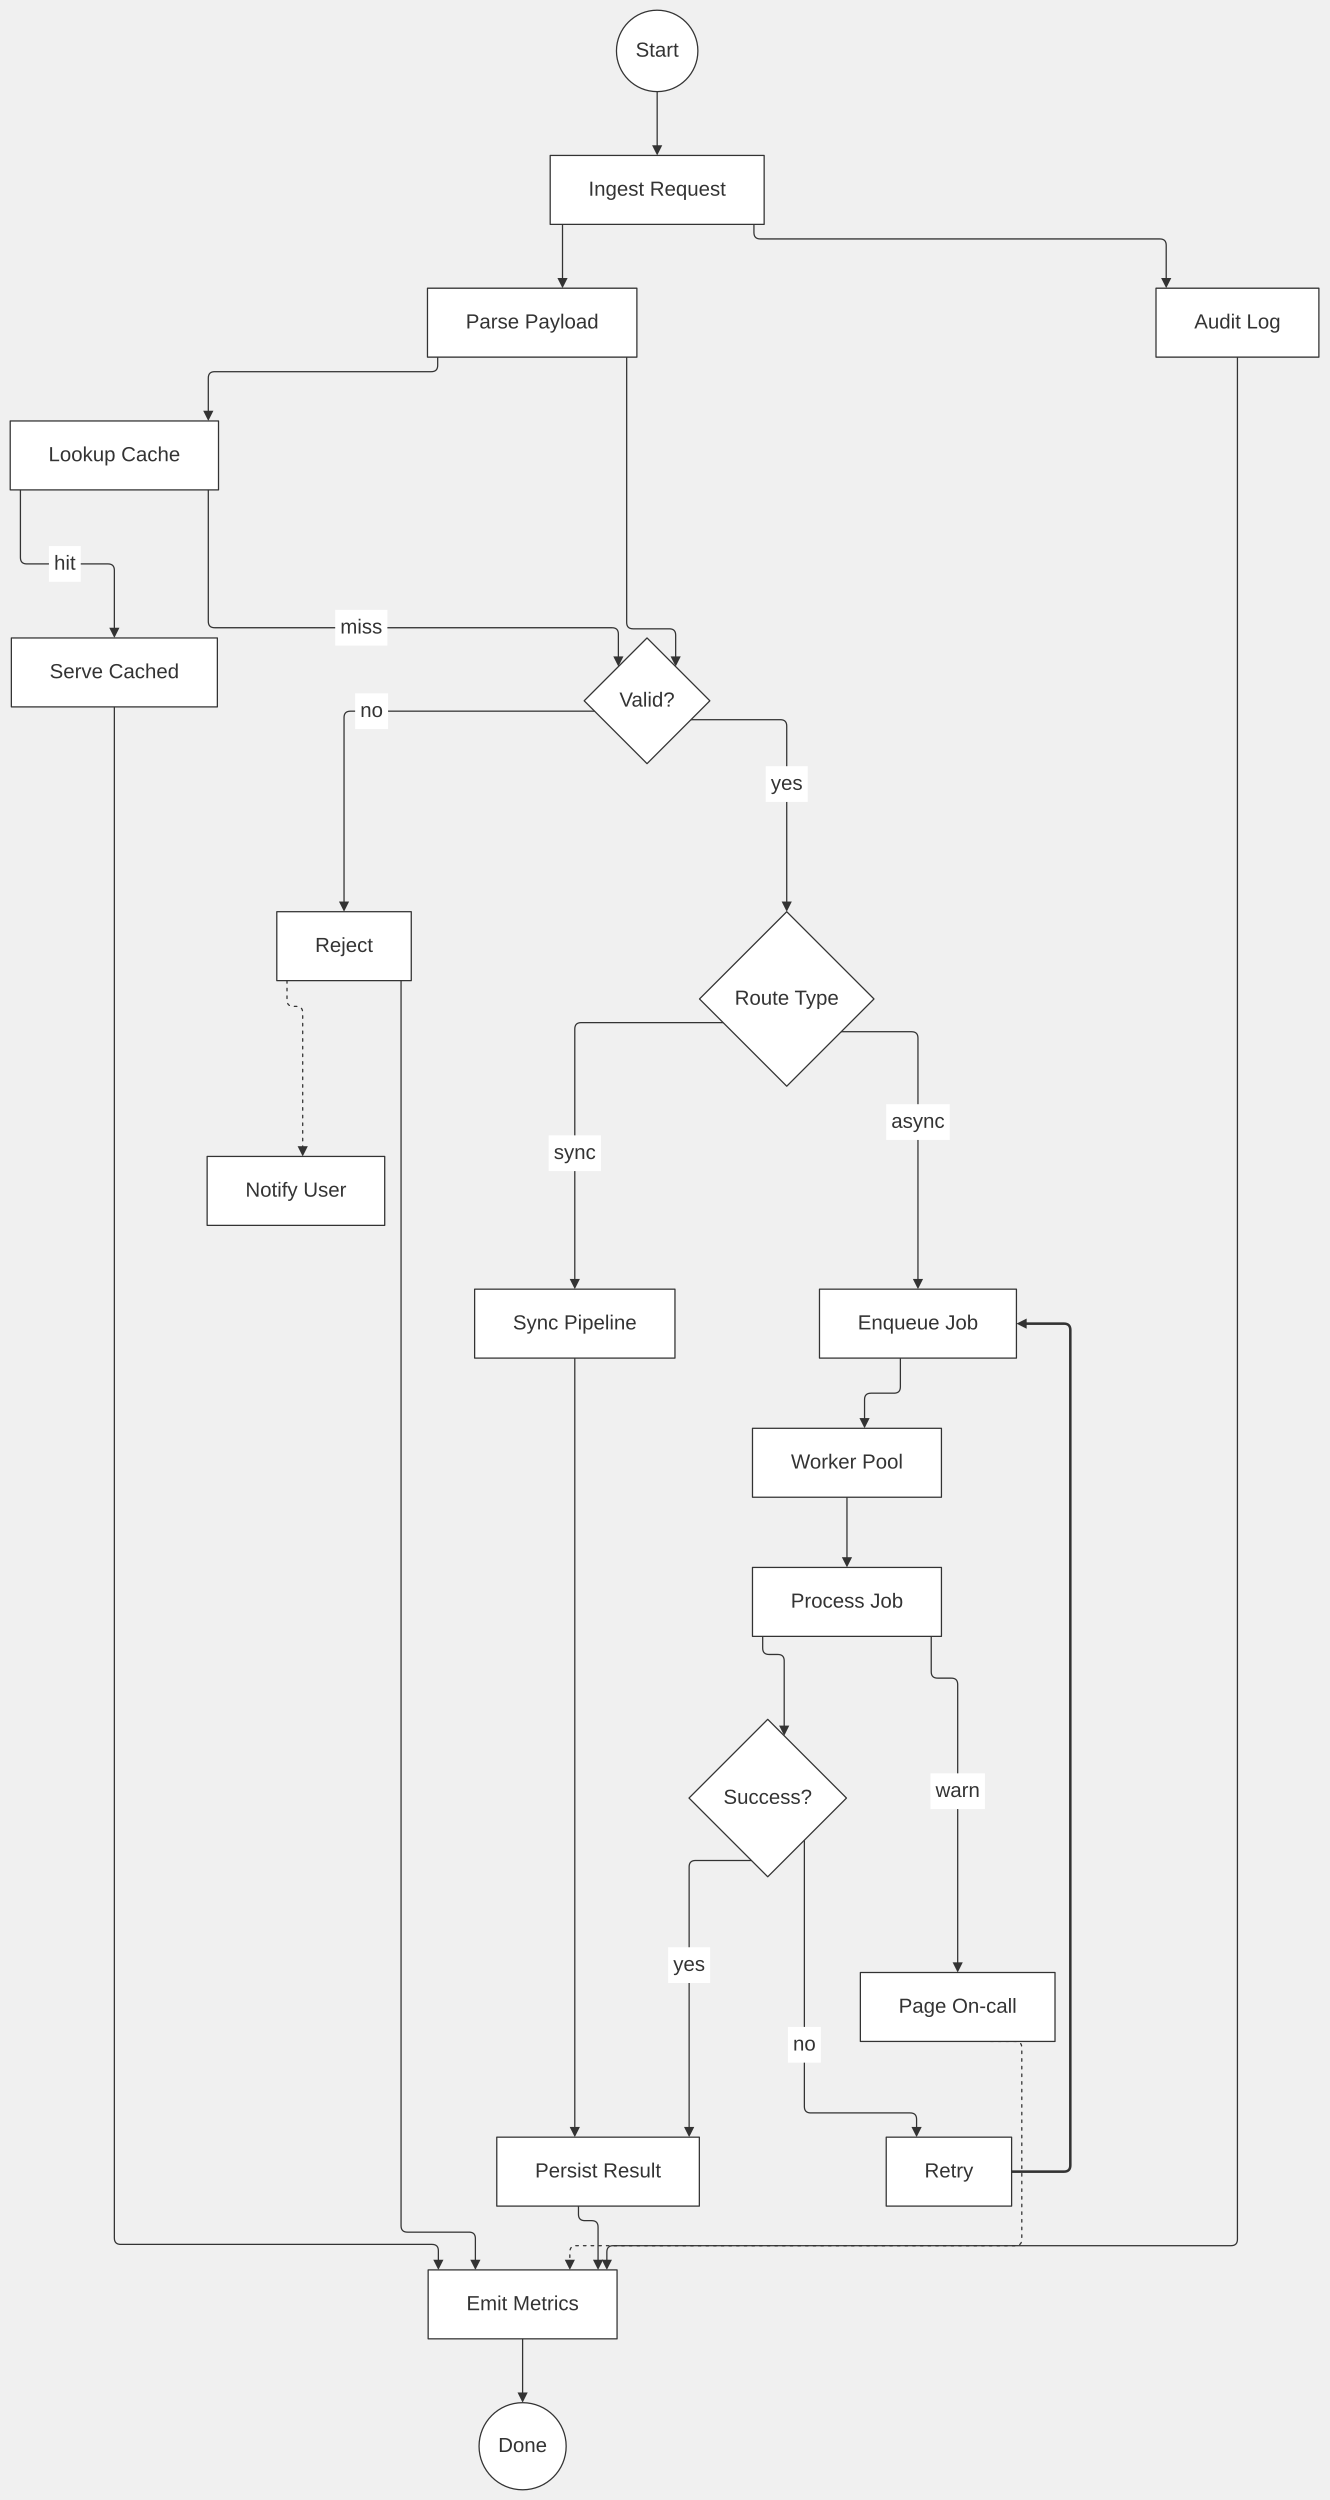
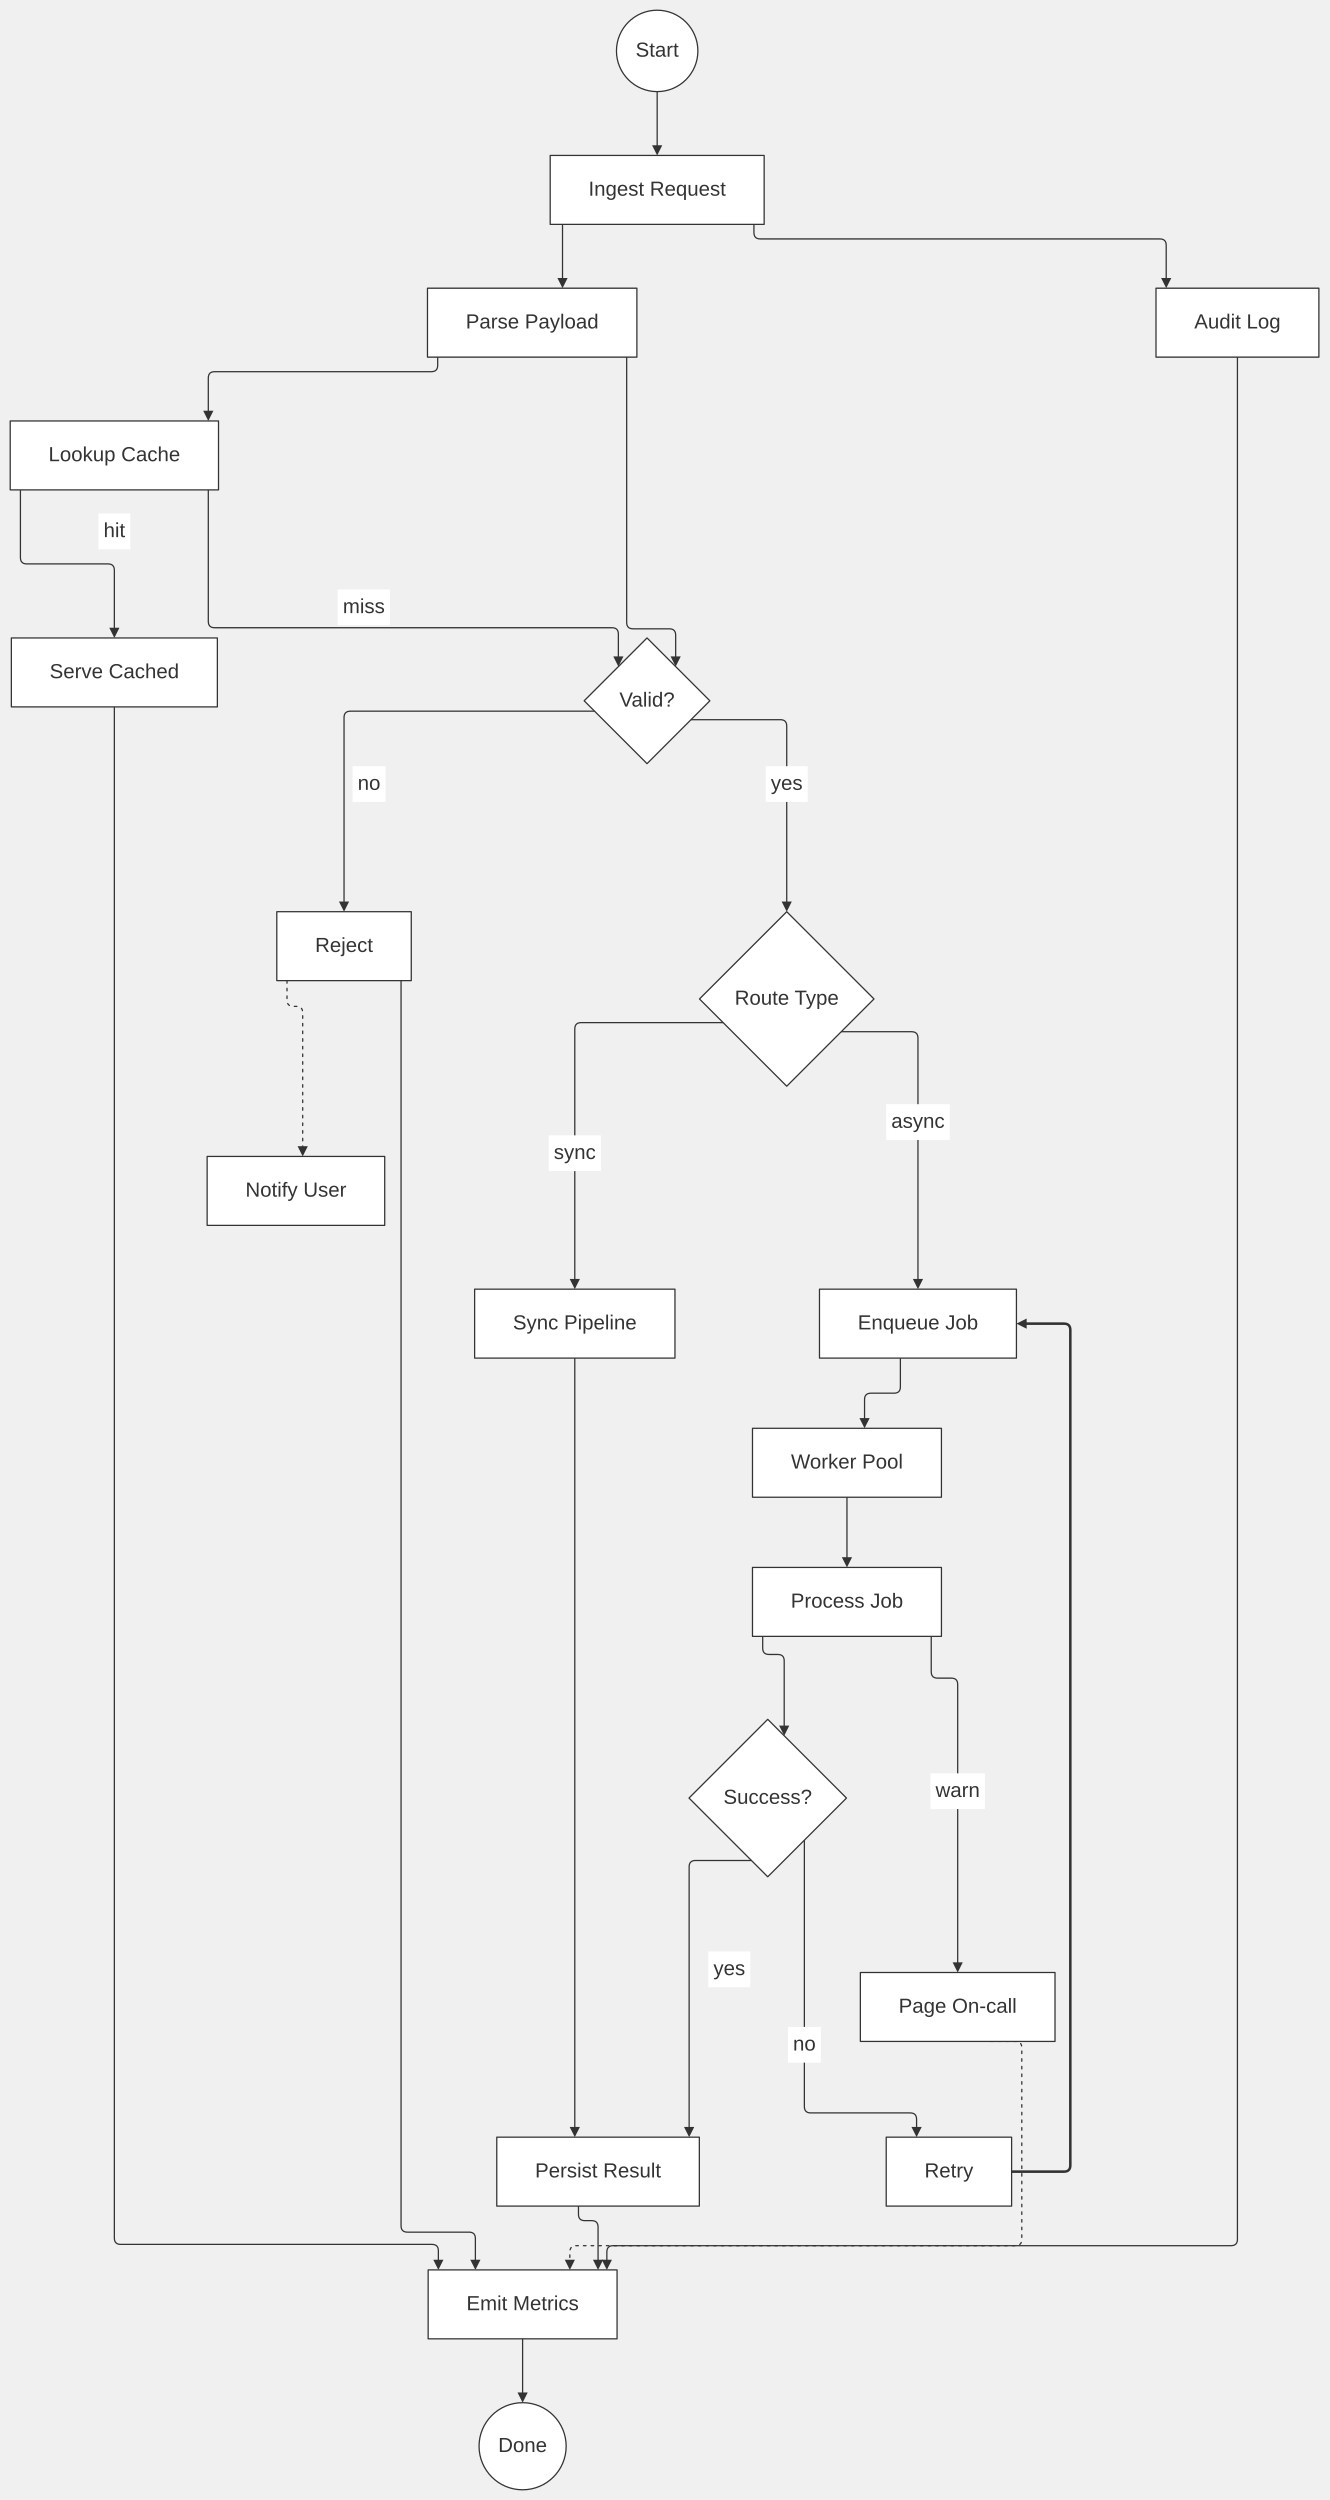
<svg xmlns="http://www.w3.org/2000/svg" width="100%" viewBox="0 0 1041.26 1958.59" style="max-width: 1041.26px; background-color: transparent;" font-family="&quot;trebuchet ms&quot;, verdana, arial, sans-serif" font-size="16.00">
  <defs>
    <marker id="arrowhead" viewBox="0 0 10.00 10.00" refX="5.00" refY="5.00" markerWidth="8.00" markerHeight="8.00" orient="auto-start-reverse" markerUnits="userSpaceOnUse">
      <path d="M 0 0 L 10.00 5.00 L 0 10.00 z" fill="#333" />
    </marker>
  </defs>
  <g transform="translate(0.00,0.00)">
    <g class="edgePaths">
      <path d="M514.85,71.79 L514.85,117.79" stroke="#333" stroke-width="1.00" fill="none" stroke-linecap="round" stroke-linejoin="round" marker-end="url(#arrowhead)" />
      <path d="M440.69,175.79 L440.69,221.79" stroke="#333" stroke-width="1.00" fill="none" stroke-linecap="round" stroke-linejoin="round" marker-end="url(#arrowhead)" />
      <path d="M490.96,279.79 L490.96,487.63 Q490.96,492.63 495.96,492.63 L524.34,492.63 Q529.34,492.63 529.34,497.63 L529.34,518.23" stroke="#333" stroke-width="1.00" fill="none" stroke-linecap="round" stroke-linejoin="round" marker-end="url(#arrowhead)" />
      <path d="M465.80,557.17 L274.53,557.17 Q269.53,557.17 269.53,562.17 L269.53,710.27" stroke="#333" stroke-width="1.00" fill="none" stroke-linecap="round" stroke-linejoin="round" marker-end="url(#arrowhead)" />
      <path d="M224.85,768.27 L224.85,783.44 Q224.85,788.44 229.85,788.44 L232.15,788.44 Q237.15,788.44 237.15,793.44 L237.15,901.98" stroke="#333" stroke-width="1.00" fill="none" stroke-linecap="round" stroke-linejoin="round" stroke-dasharray="2.00,4.00" marker-end="url(#arrowhead)" />
      <path d="M314.20,768.27 L314.20,1743.74 Q314.20,1748.74 319.20,1748.74 L367.43,1748.74 Q372.43,1748.74 372.43,1753.74 L372.43,1774.34" stroke="#333" stroke-width="1.00" fill="none" stroke-linecap="round" stroke-linejoin="round" marker-end="url(#arrowhead)" />
      <path d="M541.33,563.83 L611.35,563.83 Q616.35,563.83 616.35,568.83 L616.35,710.27" stroke="#333" stroke-width="1.00" fill="none" stroke-linecap="round" stroke-linejoin="round" marker-end="url(#arrowhead)" />
      <path d="M566.54,801.16 L455.31,801.16 Q450.31,801.16 450.31,806.16 L450.31,1005.98" stroke="#333" stroke-width="1.00" fill="none" stroke-linecap="round" stroke-linejoin="round" marker-end="url(#arrowhead)" />
      <path d="M659.04,808.29 L714.16,808.29 Q719.16,808.29 719.16,813.29 L719.16,1005.98" stroke="#333" stroke-width="1.00" fill="none" stroke-linecap="round" stroke-linejoin="round" marker-end="url(#arrowhead)" />
      <path d="M705.39,1063.98 L705.39,1086.48 Q705.39,1091.48 700.39,1091.48 L682.32,1091.48 Q677.32,1091.48 677.32,1096.48 L677.32,1114.98" stroke="#333" stroke-width="1.00" fill="none" stroke-linecap="round" stroke-linejoin="round" marker-end="url(#arrowhead)" />
      <path d="M663.54,1172.98 L663.54,1223.98" stroke="#333" stroke-width="1.00" fill="none" stroke-linecap="round" stroke-linejoin="round" marker-end="url(#arrowhead)" />
      <path d="M597.52,1281.98 L597.52,1291.17 Q597.52,1296.17 602.52,1296.17 L609.37,1296.17 Q614.37,1296.17 614.37,1301.17 L614.37,1355.88" stroke="#333" stroke-width="1.00" fill="none" stroke-linecap="round" stroke-linejoin="round" marker-end="url(#arrowhead)" />
      <path d="M630.17,1441.64 L630.17,1650.34 Q630.17,1655.34 635.17,1655.34 L713.08,1655.34 Q718.08,1655.34 718.08,1660.34 L718.08,1670.34" stroke="#333" stroke-width="1.00" fill="none" stroke-linecap="round" stroke-linejoin="round" marker-end="url(#arrowhead)" />
      <path d="M792.52,1701.34 L833.53,1701.34 Q838.53,1701.34 838.53,1696.34 L838.53,1041.98 Q838.53,1036.98 833.53,1036.98 L800.32,1036.98" stroke="#333" stroke-width="2.00" fill="none" stroke-linecap="round" stroke-linejoin="round" marker-end="url(#arrowhead)" />
      <path d="M588.71,1457.58 L544.89,1457.58 Q539.89,1457.58 539.89,1462.58 L539.89,1670.34" stroke="#333" stroke-width="1.00" fill="none" stroke-linecap="round" stroke-linejoin="round" marker-end="url(#arrowhead)" />
      <path d="M450.31,1063.98 L450.31,1670.34" stroke="#333" stroke-width="1.00" fill="none" stroke-linecap="round" stroke-linejoin="round" marker-end="url(#arrowhead)" />
      <path d="M453.19,1728.34 L453.19,1734.74 Q453.19,1739.74 458.19,1739.74 L463.54,1739.74 Q468.54,1739.74 468.54,1744.74 L468.54,1774.34" stroke="#333" stroke-width="1.00" fill="none" stroke-linecap="round" stroke-linejoin="round" marker-end="url(#arrowhead)" />
      <path d="M342.90,279.79 L342.90,286.19 Q342.90,291.19 337.90,291.19 L168.19,291.19 Q163.19,291.19 163.19,296.19 L163.19,325.79" stroke="#333" stroke-width="1.00" fill="none" stroke-linecap="round" stroke-linejoin="round" marker-end="url(#arrowhead)" />
      <path d="M16.00,383.79 L16.00,436.79 Q16.00,441.79 21.00,441.79 L84.59,441.79 Q89.59,441.79 89.59,446.79 L89.59,495.79" stroke="#333" stroke-width="1.00" fill="none" stroke-linecap="round" stroke-linejoin="round" marker-end="url(#arrowhead)" />
      <path d="M89.59,553.79 L89.59,1753.34 Q89.59,1758.34 94.59,1758.34 L338.43,1758.34 Q343.43,1758.34 343.43,1763.34 L343.43,1774.34" stroke="#333" stroke-width="1.00" fill="none" stroke-linecap="round" stroke-linejoin="round" marker-end="url(#arrowhead)" />
      <path d="M163.19,383.79 L163.19,486.79 Q163.19,491.79 168.19,491.79 L479.45,491.79 Q484.45,491.79 484.45,496.79 L484.45,518.23" stroke="#333" stroke-width="1.00" fill="none" stroke-linecap="round" stroke-linejoin="round" marker-end="url(#arrowhead)" />
      <path d="M590.66,175.79 L590.66,182.19 Q590.66,187.19 595.66,187.19 L908.65,187.19 Q913.65,187.19 913.65,192.19 L913.65,221.79" stroke="#333" stroke-width="1.00" fill="none" stroke-linecap="round" stroke-linejoin="round" marker-end="url(#arrowhead)" />
      <path d="M969.45,279.79 L969.45,1754.34 Q969.45,1759.34 964.45,1759.34 L480.43,1759.34 Q475.43,1759.34 475.43,1764.34 L475.43,1774.34" stroke="#333" stroke-width="1.00" fill="none" stroke-linecap="round" stroke-linejoin="round" marker-end="url(#arrowhead)" />
      <path d="M729.56,1281.98 L729.56,1309.71 Q729.56,1314.71 734.56,1314.71 L745.29,1314.71 Q750.29,1314.71 750.29,1319.71 L750.29,1541.34" stroke="#333" stroke-width="1.00" fill="none" stroke-linecap="round" stroke-linejoin="round" marker-end="url(#arrowhead)" />
      <path d="M776.14,1599.34 L795.52,1599.34 Q800.52,1599.34 800.52,1604.34 L800.52,1754.34 Q800.52,1759.34 795.52,1759.34 L451.43,1759.34 Q446.43,1759.34 446.43,1764.34 L446.43,1774.34" stroke="#333" stroke-width="1.00" fill="none" stroke-linecap="round" stroke-linejoin="round" stroke-dasharray="2.00,4.00" marker-end="url(#arrowhead)" />
      <path d="M409.43,1832.34 L409.43,1878.34" stroke="#333" stroke-width="1.00" fill="none" stroke-linecap="round" stroke-linejoin="round" marker-end="url(#arrowhead)" />
    </g>
    <g class="nodes">
      <g class="node default" id="End" data-id="End" data-look="classic">
        <ellipse cx="409.43" cy="1916.47" rx="34.12" ry="34.12" fill="white" stroke="#333" stroke-width="1.00" stroke-linejoin="round" />
        <text x="409.43" y="1916.47" text-anchor="middle" dominant-baseline="middle" fill="#333">Done</text>
      </g>
      <g class="node default" id="alert" data-id="alert" data-look="classic">
        <rect x="674.04" y="1545.34" width="152.49" height="54.00" fill="white" stroke="#333" stroke-width="1.00" stroke-linejoin="round" />
        <text x="750.29" y="1572.34" text-anchor="middle" dominant-baseline="middle" fill="#333">Page On-call</text>
      </g>
      <g class="node default" id="audit" data-id="audit" data-look="classic">
        <rect x="905.65" y="225.79" width="127.61" height="54.00" fill="white" stroke="#333" stroke-width="1.00" stroke-linejoin="round" />
        <text x="969.45" y="252.79" text-anchor="middle" dominant-baseline="middle" fill="#333">Audit Log</text>
      </g>
      <g class="node default" id="cache" data-id="cache" data-look="classic">
        <rect x="8.00" y="329.79" width="163.19" height="54.00" fill="white" stroke="#333" stroke-width="1.00" stroke-linejoin="round" />
        <text x="89.59" y="356.79" text-anchor="middle" dominant-baseline="middle" fill="#333">Lookup Cache</text>
      </g>
      <g class="node default" id="fastpath" data-id="fastpath" data-look="classic">
        <rect x="8.90" y="499.79" width="161.39" height="54.00" fill="white" stroke="#333" stroke-width="1.00" stroke-linejoin="round" />
        <text x="89.59" y="526.79" text-anchor="middle" dominant-baseline="middle" fill="#333">Serve Cached</text>
      </g>
      <g class="node default" id="ingest" data-id="ingest" data-look="classic">
        <rect x="431.04" y="121.79" width="167.62" height="54.00" fill="white" stroke="#333" stroke-width="1.00" stroke-linejoin="round" />
        <text x="514.85" y="148.79" text-anchor="middle" dominant-baseline="middle" fill="#333">Ingest Request</text>
      </g>
      <g class="node default" id="metrics" data-id="metrics" data-look="classic">
        <rect x="335.43" y="1778.34" width="148.00" height="54.00" fill="white" stroke="#333" stroke-width="1.00" stroke-linejoin="round" />
        <text x="409.43" y="1805.34" text-anchor="middle" dominant-baseline="middle" fill="#333">Emit Metrics</text>
      </g>
      <g class="node default" id="notify" data-id="notify" data-look="classic">
        <rect x="162.28" y="905.98" width="139.12" height="54.00" fill="white" stroke="#333" stroke-width="1.00" stroke-linejoin="round" />
        <text x="231.84" y="932.98" text-anchor="middle" dominant-baseline="middle" fill="#333">Notify User</text>
      </g>
      <g class="node default" id="parse" data-id="parse" data-look="classic">
        <rect x="334.90" y="225.79" width="164.06" height="54.00" fill="white" stroke="#333" stroke-width="1.00" stroke-linejoin="round" />
        <text x="416.93" y="252.79" text-anchor="middle" dominant-baseline="middle" fill="#333">Parse Payload</text>
      </g>
      <g class="node default" id="persist" data-id="persist" data-look="classic">
        <rect x="389.19" y="1674.34" width="158.70" height="54.00" fill="white" stroke="#333" stroke-width="1.00" stroke-linejoin="round" />
        <text x="468.54" y="1701.34" text-anchor="middle" dominant-baseline="middle" fill="#333">Persist Result</text>
      </g>
      <g class="node default" id="process" data-id="process" data-look="classic">
        <rect x="589.52" y="1227.98" width="148.04" height="54.00" fill="white" stroke="#333" stroke-width="1.00" stroke-linejoin="round" />
        <text x="663.54" y="1254.98" text-anchor="middle" dominant-baseline="middle" fill="#333">Process Job</text>
      </g>
      <g class="node default" id="queue" data-id="queue" data-look="classic">
        <rect x="642.01" y="1009.98" width="154.30" height="54.00" fill="white" stroke="#333" stroke-width="1.00" stroke-linejoin="round" />
        <text x="719.16" y="1036.98" text-anchor="middle" dominant-baseline="middle" fill="#333">Enqueue Job</text>
      </g>
      <g class="node default" id="reject" data-id="reject" data-look="classic">
        <rect x="216.85" y="714.27" width="105.35" height="54.00" fill="white" stroke="#333" stroke-width="1.00" stroke-linejoin="round" />
        <text x="269.53" y="741.27" text-anchor="middle" dominant-baseline="middle" fill="#333">Reject</text>
      </g>
      <g class="node default" id="retry" data-id="retry" data-look="classic">
        <rect x="694.30" y="1674.34" width="98.23" height="54.00" fill="white" stroke="#333" stroke-width="1.00" stroke-linejoin="round" />
        <text x="743.41" y="1701.34" text-anchor="middle" dominant-baseline="middle" fill="#333">Retry</text>
      </g>
      <g class="node default" id="route" data-id="route" data-look="classic">
        <polygon points="616.35,714.27 684.71,782.62 616.35,850.98 548.00,782.62" fill="white" stroke="#333" stroke-width="1.00" stroke-linejoin="round" />
        <text x="616.35" y="782.62" text-anchor="middle" dominant-baseline="middle" fill="#333">Route Type</text>
      </g>
      <g class="node default" id="start" data-id="start" data-look="classic">
        <ellipse cx="514.85" cy="39.89" rx="31.89" ry="31.89" fill="white" stroke="#333" stroke-width="1.00" stroke-linejoin="round" />
        <text x="514.85" y="39.89" text-anchor="middle" dominant-baseline="middle" fill="#333">Start</text>
      </g>
      <g class="node default" id="success" data-id="success" data-look="classic">
        <polygon points="601.47,1346.98 663.15,1408.66 601.47,1470.34 539.79,1408.66" fill="white" stroke="#333" stroke-width="1.00" stroke-linejoin="round" />
        <text x="601.47" y="1408.66" text-anchor="middle" dominant-baseline="middle" fill="#333">Success?</text>
      </g>
      <g class="node default" id="sync" data-id="sync" data-look="classic">
        <rect x="371.84" y="1009.98" width="156.95" height="54.00" fill="white" stroke="#333" stroke-width="1.00" stroke-linejoin="round" />
        <text x="450.31" y="1036.98" text-anchor="middle" dominant-baseline="middle" fill="#333">Sync Pipeline</text>
      </g>
      <g class="node default" id="validate" data-id="validate" data-look="classic">
        <polygon points="506.90,499.79 556.13,549.03 506.90,598.27 457.66,549.03" fill="white" stroke="#333" stroke-width="1.00" stroke-linejoin="round" />
        <text x="506.90" y="549.03" text-anchor="middle" dominant-baseline="middle" fill="#333">Valid?</text>
      </g>
      <g class="node default" id="worker" data-id="worker" data-look="classic">
        <rect x="589.53" y="1118.98" width="148.02" height="54.00" fill="white" stroke="#333" stroke-width="1.00" stroke-linejoin="round" />
        <text x="663.54" y="1145.98" text-anchor="middle" dominant-baseline="middle" fill="#333">Worker Pool</text>
      </g>
    </g>
    <g class="edgeLabels">
-       <rect x="278.22" y="543.17" width="25.80" height="28.00" fill="white" />
-       <text x="291.12" y="557.17" text-anchor="middle" dominant-baseline="middle" fill="#333">no</text>
+       <rect x="276.22" y="600.27" width="25.80" height="28.00" fill="white" />
+       <text x="289.12" y="614.27" text-anchor="middle" dominant-baseline="middle" fill="#333">no</text>
      <rect x="599.90" y="600.27" width="32.90" height="28.00" fill="white" />
      <text x="616.35" y="614.27" text-anchor="middle" dominant-baseline="middle" fill="#333">yes</text>
      <rect x="429.87" y="889.48" width="40.90" height="28.00" fill="white" />
      <text x="450.31" y="903.48" text-anchor="middle" dominant-baseline="middle" fill="#333">sync</text>
      <rect x="694.27" y="865.07" width="49.80" height="28.00" fill="white" />
      <text x="719.16" y="879.07" text-anchor="middle" dominant-baseline="middle" fill="#333">async</text>
      <rect x="617.27" y="1587.95" width="25.80" height="28.00" fill="white" />
      <text x="630.17" y="1601.95" text-anchor="middle" dominant-baseline="middle" fill="#333">no</text>
-       <rect x="523.44" y="1525.55" width="32.90" height="28.00" fill="white" />
-       <text x="539.89" y="1539.55" text-anchor="middle" dominant-baseline="middle" fill="#333">yes</text>
-       <rect x="38.35" y="427.79" width="24.90" height="28.00" fill="white" />
-       <text x="50.80" y="441.79" text-anchor="middle" dominant-baseline="middle" fill="#333">hit</text>
-       <rect x="262.60" y="477.79" width="40.88" height="28.00" fill="white" />
-       <text x="283.04" y="491.79" text-anchor="middle" dominant-baseline="middle" fill="#333">miss</text>
+       <rect x="554.90" y="1528.84" width="32.90" height="28.00" fill="white" />
+       <text x="571.35" y="1542.84" text-anchor="middle" dominant-baseline="middle" fill="#333">yes</text>
+       <rect x="77.14" y="402.29" width="24.90" height="28.00" fill="white" />
+       <text x="89.59" y="416.29" text-anchor="middle" dominant-baseline="middle" fill="#333">hit</text>
+       <rect x="264.60" y="461.79" width="40.88" height="28.00" fill="white" />
+       <text x="285.04" y="475.79" text-anchor="middle" dominant-baseline="middle" fill="#333">miss</text>
      <rect x="728.95" y="1389.30" width="42.68" height="28.00" fill="white" />
      <text x="750.29" y="1403.30" text-anchor="middle" dominant-baseline="middle" fill="#333">warn</text>
    </g>
  </g>
</svg>
